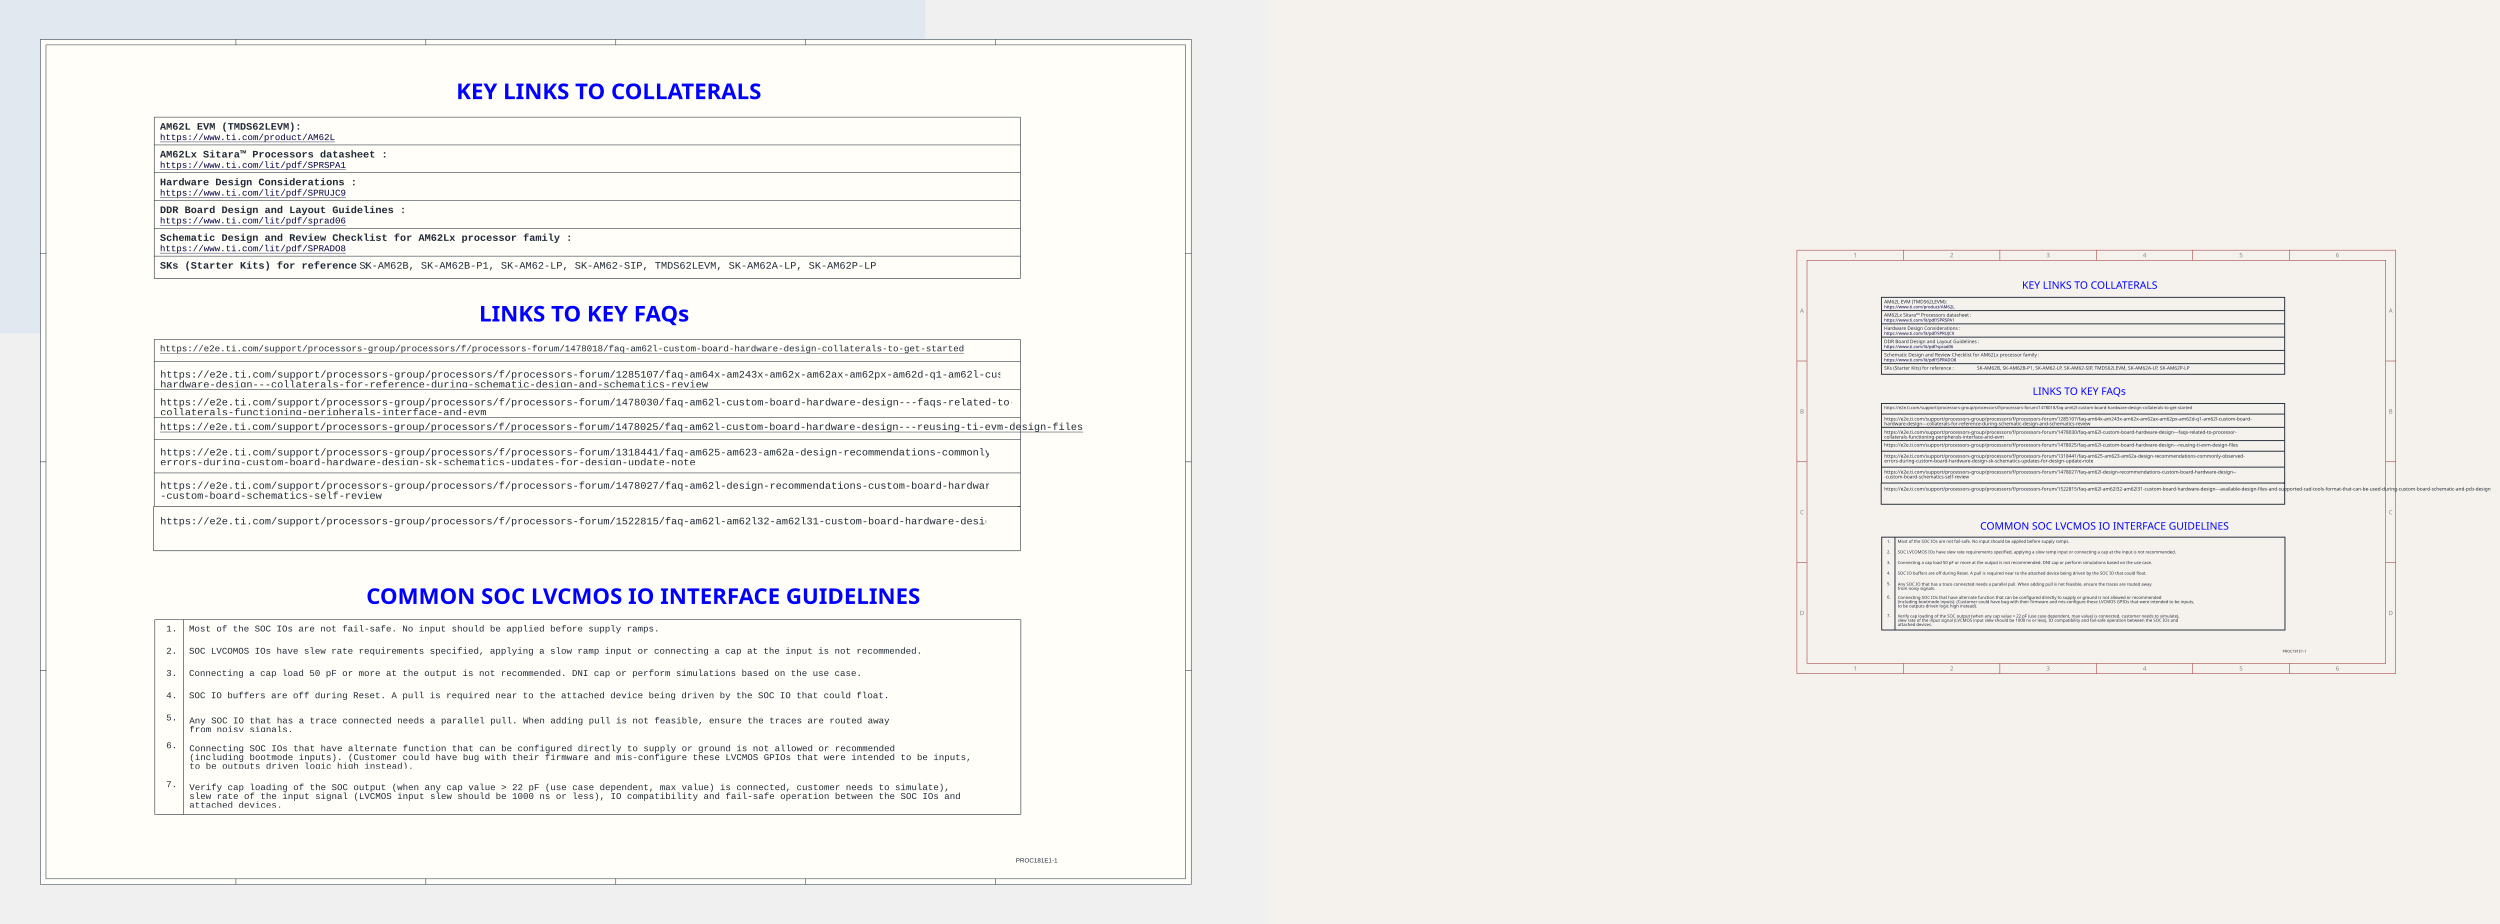
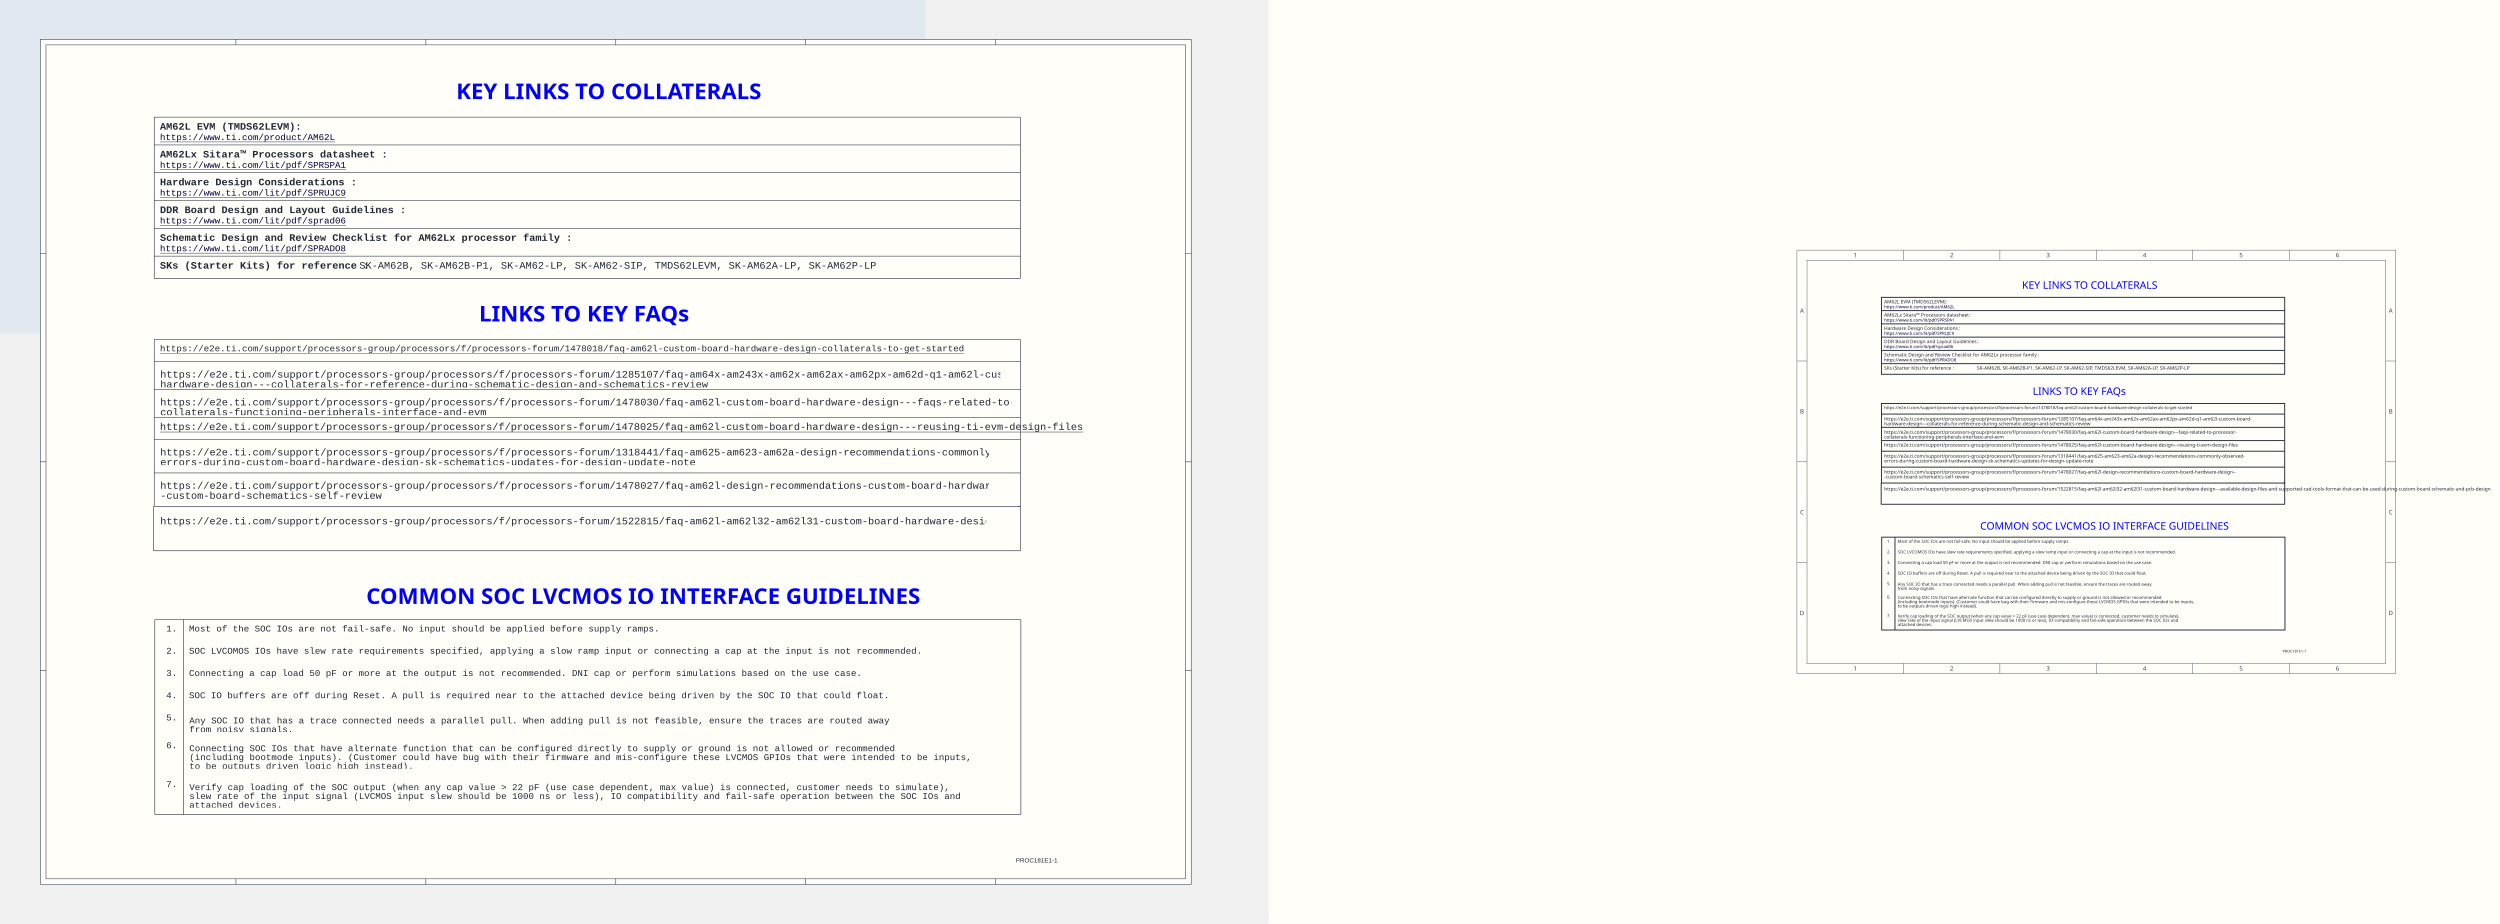
<svg xmlns="http://www.w3.org/2000/svg" width="1624" height="600" viewBox="0 0 1624 600" aria-label="TI TMDS62LEVM Rev. B schematic sheet 04: altiumts source on left, Circuit JSON on right" role="img">
  <g transform="translate(0, 0) scale(0.3701305, 0.3611412) translate(0, 0)">
    <rect width="100%" height="100%" fill="#e2e8f0" />
    <g stroke-linecap="round" stroke-linejoin="round">
      <defs>
        <clipPath id="altium-sheet-paper">
          <rect x="70.7" y="70.7" width="2020" height="1520" />
        </clipPath>
      </defs>
      <g data-record="SheetBorder" fill="#fffef8" stroke="#334155" stroke-width="1">
        <rect x="70.7" y="70.7" width="2020" height="1520" />
        <rect x="80.7" y="80.7" width="2000" height="1500" fill="none" />
        <path d="M 414.033 70.7 V 80.7 M 414.033 1580.7 V 1590.7" />
        <path d="M 747.367 70.7 V 80.7 M 747.367 1580.7 V 1590.7" />
        <path d="M 1080.7 70.7 V 80.7 M 1080.7 1580.7 V 1590.7" />
        <path d="M 1414.033 70.7 V 80.7 M 1414.033 1580.7 V 1590.7" />
        <path d="M 1747.367 70.7 V 80.7 M 1747.367 1580.7 V 1590.7" />
        <path d="M 70.7 455.7 H 80.7 M 2080.7 455.7 H 2090.7" />
        <path d="M 70.7 830.7 H 80.7 M 2080.7 830.7 H 2090.7" />
        <path d="M 70.7 1205.7 H 80.7 M 2080.7 1205.7 H 2090.7" />
      </g>
      <g data-sheet-content="true" clip-path="url(#altium-sheet-paper)">
        <rect data-record="14" x="270.7" y="610.7" width="1520" height="300" rx="0" fill="none" stroke="#1f2937" stroke-width="1" />
        <line data-record="13" x1="270.7" y1="650.7" x2="1790.7" y2="650.7" stroke="#1f2937" stroke-width="1" />
        <line data-record="13" x1="270.7" y1="700.7" x2="1790.7" y2="700.7" stroke="#1f2937" stroke-width="1" />
        <rect data-record="14" x="270.7" y="210.7" width="1520" height="290" rx="0" fill="none" stroke="#1f2937" stroke-width="1" />
        <line data-record="13" x1="270.7" y1="260.7" x2="1790.7" y2="260.7" stroke="#1f2937" stroke-width="1" />
        <line data-record="13" x1="270.7" y1="310.7" x2="1790.7" y2="310.7" stroke="#1f2937" stroke-width="1" />
        <line data-record="13" x1="270.7" y1="360.7" x2="1790.7" y2="360.7" stroke="#1f2937" stroke-width="1" />
        <line data-record="13" x1="270.7" y1="410.7" x2="1790.7" y2="410.7" stroke="#1f2937" stroke-width="1" />
        <line data-record="13" x1="270.7" y1="460.7" x2="1790.7" y2="460.7" stroke="#1f2937" stroke-width="1" />
        <line data-record="13" x1="270.7" y1="750.7" x2="1790.7" y2="750.7" stroke="#1f2937" stroke-width="1" />
        <rect data-record="14" x="271.7" y="1114.7" width="1520" height="350" rx="0" fill="none" stroke="#1f2937" stroke-width="1" />
        <line data-record="13" x1="321.7" y1="1114.7" x2="321.7" y2="1464.7" stroke="#1f2937" stroke-width="1" />
        <line data-record="13" x1="270.7" y1="790.7" x2="1790.7" y2="790.7" stroke="#1f2937" stroke-width="1" />
        <line data-record="13" x1="270.7" y1="850.7" x2="1790.7" y2="850.7" stroke="#1f2937" stroke-width="1" />
        <text data-record="4" x="0" y="0" fill="#1f2937" font-family="Arial" font-size="11" font-style="normal" font-weight="normal" text-decoration="none" text-anchor="start" dominant-baseline="text-after-edge" transform="translate(1782.7 1553.7) rotate(0)">PROC181E1-1</text>
        <text data-record="4" x="0" y="0" fill="#0000ff" font-family="Calibri" font-size="39" font-style="normal" font-weight="bold" text-decoration="none" text-anchor="start" dominant-baseline="text-after-edge" transform="translate(800.7 189.7) rotate(0)">KEY LINKS TO COLLATERALS</text>
        <text data-record="4" x="0" y="0" fill="#0000ff" font-family="Calibri" font-size="39" font-style="normal" font-weight="bold" text-decoration="none" text-anchor="start" dominant-baseline="text-after-edge" transform="translate(840.7 589.7) rotate(0)">LINKS TO KEY FAQs</text>
        <text data-record="4" x="0" y="0" fill="#1f2937" font-family="Courier New" font-size="16" font-style="normal" font-weight="normal" text-decoration="underline" text-anchor="start" dominant-baseline="text-after-edge" transform="translate(280.7 636.7) rotate(0)">https://e2e.ti.com/support/processors-group/processors/f/processors-forum/1478018/faq-am62l-custom-board-hardware-design-collaterals-to-get-started</text>
        <g data-record="28">
          <defs>
            <clipPath id="altium-text-frame-RVBPPGEU">
              <rect x="280.7" y="660.7" width="1475" height="36" />
            </clipPath>
          </defs>
          <text x="281.2" y="679.2" fill="#1f2937" text-anchor="start" font-family="Courier New" font-size="18" font-style="normal" font-weight="normal" text-decoration="none" clip-path="url(#altium-text-frame-RVBPPGEU)">
            <tspan x="281.2" dy="0">https://e2e.ti.com/support/processors-group/processors/f/processors-forum/1285107/faq-am64x-am243x-am62x-am62ax-am62px-am62d-q1-am62l-custom-board-</tspan>
            <tspan x="281.2" dy="18">hardware-design---collaterals-for-reference-during-schematic-design-and-schematics-review</tspan>
          </text>
        </g>
        <g data-record="28">
          <defs>
            <clipPath id="altium-text-frame-XDBCRCNA">
              <rect x="280.7" y="710.7" width="1495" height="36" />
            </clipPath>
          </defs>
          <text x="281.2" y="729.2" fill="#1f2937" text-anchor="start" font-family="Courier New" font-size="18" font-style="normal" font-weight="normal" text-decoration="none" clip-path="url(#altium-text-frame-XDBCRCNA)">
            <tspan x="281.2" dy="0">https://e2e.ti.com/support/processors-group/processors/f/processors-forum/1478030/faq-am62l-custom-board-hardware-design---faqs-related-to-processor-</tspan>
            <tspan x="281.2" dy="18">collaterals-functioning-peripherals-interface-and-evm</tspan>
          </text>
        </g>
        <text data-record="4" x="0" y="0" fill="#1f2937" font-family="Courier New" font-size="18" font-style="normal" font-weight="bold" text-decoration="none" text-anchor="start" dominant-baseline="text-after-edge" transform="translate(280.7 238.7) rotate(0)">AM62L EVM (TMDS62LEVM):</text>
        <text data-record="4" x="0" y="0" fill="#000042" font-family="Courier New" font-size="16" font-style="normal" font-weight="normal" text-decoration="underline" text-anchor="start" dominant-baseline="text-after-edge" transform="translate(280.7 256.7) rotate(0)">https://www.ti.com/product/AM62L</text>
        <text data-record="4" x="0" y="0" fill="#1f2937" font-family="Courier New" font-size="18" font-style="normal" font-weight="bold" text-decoration="none" text-anchor="start" dominant-baseline="text-after-edge" transform="translate(280.7 288.7) rotate(0)">AM62Lx Sitara™ Processors datasheet :</text>
        <text data-record="4" x="0" y="0" fill="#000042" font-family="Courier New" font-size="16" font-style="normal" font-weight="normal" text-decoration="underline" text-anchor="start" dominant-baseline="text-after-edge" transform="translate(280.7 306.7) rotate(0)">https://www.ti.com/lit/pdf/SPRSPA1</text>
        <text data-record="4" x="0" y="0" fill="#1f2937" font-family="Courier New" font-size="18" font-style="normal" font-weight="bold" text-decoration="none" text-anchor="start" dominant-baseline="text-after-edge" transform="translate(280.7 338.7) rotate(0)">Hardware Design Considerations :</text>
        <text data-record="4" x="0" y="0" fill="#000042" font-family="Courier New" font-size="16" font-style="normal" font-weight="normal" text-decoration="underline" text-anchor="start" dominant-baseline="text-after-edge" transform="translate(280.7 356.7) rotate(0)">https://www.ti.com/lit/pdf/SPRUJC9</text>
        <text data-record="4" x="0" y="0" fill="#1f2937" font-family="Courier New" font-size="18" font-style="normal" font-weight="normal" text-decoration="none" text-anchor="start" dominant-baseline="text-after-edge" transform="translate(630.7 488.7) rotate(0)">SK-AM62B, SK-AM62B-P1, SK-AM62-LP, SK-AM62-SIP, TMDS62LEVM, SK-AM62A-LP, SK-AM62P-LP</text>
        <text data-record="4" x="0" y="0" fill="#1f2937" font-family="Courier New" font-size="18" font-style="normal" font-weight="bold" text-decoration="none" text-anchor="start" dominant-baseline="text-after-edge" transform="translate(280.7 488.7) rotate(0)">SKs (Starter Kits) for reference :</text>
        <text data-record="4" x="0" y="0" fill="#1f2937" font-family="Courier New" font-size="18" font-style="normal" font-weight="bold" text-decoration="none" text-anchor="start" dominant-baseline="text-after-edge" transform="translate(280.7 388.7) rotate(0)">DDR Board Design and Layout Guidelines :</text>
        <text data-record="4" x="0" y="0" fill="#000042" font-family="Courier New" font-size="16" font-style="normal" font-weight="normal" text-decoration="underline" text-anchor="start" dominant-baseline="text-after-edge" transform="translate(280.7 406.7) rotate(0)">https://www.ti.com/lit/pdf/sprad06</text>
        <text data-record="4" x="0" y="0" fill="#1f2937" font-family="Courier New" font-size="18" font-style="normal" font-weight="bold" text-decoration="none" text-anchor="start" dominant-baseline="text-after-edge" transform="translate(280.7 438.7) rotate(0)">Schematic Design and Review Checklist for AM62Lx processor family :</text>
        <text data-record="4" x="0" y="0" fill="#000042" font-family="Courier New" font-size="16" font-style="normal" font-weight="normal" text-decoration="underline" text-anchor="start" dominant-baseline="text-after-edge" transform="translate(280.7 456.7) rotate(0)">https://www.ti.com/lit/pdf/SPRADO8</text>
        <text data-record="4" x="0" y="0" fill="#1f2937" font-family="Courier New" font-size="18" font-style="normal" font-weight="normal" text-decoration="underline" text-anchor="start" dominant-baseline="text-after-edge" transform="translate(280.7 778.7) rotate(0)">https://e2e.ti.com/support/processors-group/processors/f/processors-forum/1478025/faq-am62l-custom-board-hardware-design---reusing-ti-evm-design-files</text>
        <text data-record="4" x="0" y="0" fill="#0000ff" font-family="Calibri" font-size="39" font-style="normal" font-weight="bold" text-decoration="none" text-anchor="start" dominant-baseline="text-after-edge" transform="translate(642.7 1097.7) rotate(0)">COMMON SOC LVCMOS IO INTERFACE GUIDELINES</text>
        <g data-record="28">
          <defs>
            <clipPath id="altium-text-frame-PPMUOTRL">
              <rect x="331.7" y="1404.7" width="1425" height="48" />
            </clipPath>
          </defs>
          <text x="332.2" y="1421.2" fill="#1f2937" text-anchor="start" font-family="Courier New" font-size="16" font-style="normal" font-weight="normal" text-decoration="none" clip-path="url(#altium-text-frame-PPMUOTRL)">
            <tspan x="332.2" dy="0">Verify cap loading of the SOC output (when any cap value &gt; 22 pF (use case dependent, max value) is connected, customer needs to simulate), </tspan>
            <tspan x="332.2" dy="16">slew rate of the input signal (LVCMOS input slew should be 1000 ns or less), IO compatibility and fail-safe operation between the SOC IOs and </tspan>
            <tspan x="332.2" dy="16">attached devices.</tspan>
          </text>
        </g>
        <text data-record="4" x="0" y="0" fill="#1f2937" font-family="Courier New" font-size="16" font-style="normal" font-weight="normal" text-decoration="none" text-anchor="start" dominant-baseline="text-after-edge" transform="translate(331.7 1140.7) rotate(0)">Most of the SOC IOs are not fail-safe. No input should be applied before supply ramps.</text>
        <text data-record="4" x="0" y="0" fill="#1f2937" font-family="Courier New" font-size="16" font-style="normal" font-weight="normal" text-decoration="none" text-anchor="start" dominant-baseline="text-after-edge" transform="translate(331.7 1180.7) rotate(0)">SOC LVCOMOS IOs have slew rate requirements specified, applying a slow ramp input or connecting a cap at the input is not recommended.</text>
        <text data-record="4" x="0" y="0" fill="#1f2937" font-family="Courier New" font-size="16" font-style="normal" font-weight="normal" text-decoration="none" text-anchor="start" dominant-baseline="text-after-edge" transform="translate(331.7 1220.7) rotate(0)">Connecting a cap load 50 pF or more at the output is not recommended. DNI cap or perform simulations based on the use case.</text>
        <text data-record="4" x="0" y="0" fill="#1f2937" font-family="Courier New" font-size="16" font-style="normal" font-weight="normal" text-decoration="none" text-anchor="start" dominant-baseline="text-after-edge" transform="translate(331.7 1260.7) rotate(0)">SOC IO buffers are off during Reset. A pull is required near to the attached device being driven by the SOC IO that could float.</text>
        <g data-record="28">
          <defs>
            <clipPath id="altium-text-frame-CWVHLLNC">
              <rect x="331.7" y="1284.7" width="1295" height="32" />
            </clipPath>
          </defs>
          <text x="332.2" y="1301.2" fill="#1f2937" text-anchor="start" font-family="Courier New" font-size="16" font-style="normal" font-weight="normal" text-decoration="none" clip-path="url(#altium-text-frame-CWVHLLNC)">
            <tspan x="332.2" dy="0">Any SOC IO that has a trace connected needs a parallel pull. When adding pull is not feasible, ensure the traces are routed away </tspan>
            <tspan x="332.2" dy="16">from noisy signals.</tspan>
          </text>
        </g>
        <g data-record="28">
          <defs>
            <clipPath id="altium-text-frame-VGNBUSHX">
              <rect x="331.7" y="1334.7" width="1445" height="48" />
            </clipPath>
          </defs>
          <text x="332.2" y="1351.2" fill="#1f2937" text-anchor="start" font-family="Courier New" font-size="16" font-style="normal" font-weight="normal" text-decoration="none" clip-path="url(#altium-text-frame-VGNBUSHX)">
            <tspan x="332.2" dy="0">Connecting SOC IOs that have alternate function that can be configured directly to supply or ground is not allowed or recommended </tspan>
            <tspan x="332.2" dy="16">(including bootmode inputs). (Customer could have bug with their firmware and mis-configure these LVCMOS GPIOs that were intended to be inputs, </tspan>
            <tspan x="332.2" dy="16">to be outputs driven logic high instead).</tspan>
          </text>
        </g>
        <text data-record="4" x="0" y="0" fill="#1f2937" font-family="Courier New" font-size="16" font-style="normal" font-weight="normal" text-decoration="none" text-anchor="start" dominant-baseline="text-after-edge" transform="translate(291.7 1140.7) rotate(0)">1.</text>
        <text data-record="4" x="0" y="0" fill="#1f2937" font-family="Courier New" font-size="16" font-style="normal" font-weight="normal" text-decoration="none" text-anchor="start" dominant-baseline="text-after-edge" transform="translate(291.7 1180.7) rotate(0)">2.</text>
        <text data-record="4" x="0" y="0" fill="#1f2937" font-family="Courier New" font-size="16" font-style="normal" font-weight="normal" text-decoration="none" text-anchor="start" dominant-baseline="text-after-edge" transform="translate(291.7 1220.7) rotate(0)">3.</text>
        <text data-record="4" x="0" y="0" fill="#1f2937" font-family="Courier New" font-size="16" font-style="normal" font-weight="normal" text-decoration="none" text-anchor="start" dominant-baseline="text-after-edge" transform="translate(291.7 1260.7) rotate(0)">4.</text>
        <text data-record="4" x="0" y="0" fill="#1f2937" font-family="Courier New" font-size="16" font-style="normal" font-weight="normal" text-decoration="none" text-anchor="start" dominant-baseline="text-after-edge" transform="translate(291.7 1300.7) rotate(0)">5.</text>
        <text data-record="4" x="0" y="0" fill="#1f2937" font-family="Courier New" font-size="16" font-style="normal" font-weight="normal" text-decoration="none" text-anchor="start" dominant-baseline="text-after-edge" transform="translate(291.7 1350.7) rotate(0)">6.</text>
        <text data-record="4" x="0" y="0" fill="#1f2937" font-family="Courier New" font-size="16" font-style="normal" font-weight="normal" text-decoration="none" text-anchor="start" dominant-baseline="text-after-edge" transform="translate(291.7 1420.7) rotate(0)">7.</text>
        <g data-record="28">
          <defs>
            <clipPath id="altium-text-frame-MFZRLUOQ">
              <rect x="280.7" y="800.7" width="1455" height="36" />
            </clipPath>
          </defs>
          <text x="281.2" y="819.2" fill="#1f2937" text-anchor="start" font-family="Courier New" font-size="18" font-style="normal" font-weight="normal" text-decoration="none" clip-path="url(#altium-text-frame-MFZRLUOQ)">
            <tspan x="281.2" dy="0">https://e2e.ti.com/support/processors-group/processors/f/processors-forum/1318441/faq-am625-am623-am62a-design-recommendations-commonly-observed-</tspan>
            <tspan x="281.2" dy="18">errors-during-custom-board-hardware-design-sk-schematics-updates-for-design-update-note</tspan>
          </text>
        </g>
        <g data-record="28">
          <defs>
            <clipPath id="altium-text-frame-DLCKWBBJ">
              <rect x="280.7" y="860.7" width="1455" height="36" />
            </clipPath>
          </defs>
          <text x="281.2" y="879.2" fill="#1f2937" text-anchor="start" font-family="Courier New" font-size="18" font-style="normal" font-weight="normal" text-decoration="none" clip-path="url(#altium-text-frame-DLCKWBBJ)">
            <tspan x="281.2" dy="0">https://e2e.ti.com/support/processors-group/processors/f/processors-forum/1478027/faq-am62l-design-recommendations-custom-board-hardware-design--</tspan>
            <tspan x="281.2" dy="18">-custom-board-schematics-self-review</tspan>
          </text>
        </g>
        <g data-record="28">
          <defs>
            <clipPath id="altium-text-frame-NQNURBJU">
              <rect x="280.7" y="924.6" width="1450" height="88.1" />
            </clipPath>
          </defs>
          <text x="281.2" y="943.1" fill="#1f2937" text-anchor="start" font-family="Courier New" font-size="18" font-style="normal" font-weight="normal" text-decoration="none" clip-path="url(#altium-text-frame-NQNURBJU)">
            <tspan x="281.2" dy="0">https://e2e.ti.com/support/processors-group/processors/f/processors-forum/1522815/faq-am62l-am62l32-am62l31-custom-board-hardware-design---available-design-files-and-supported-cad-tools-format-that-can-be-used-during-custom-board-schematic-and-pcb-design</tspan>
          </text>
        </g>
        <polyline data-record="6" points="269.7,910.7 269.7,990.7 1790.7,990.7 1790.7,910.7 1787.7,910.7" fill="none" stroke="#1f2937" stroke-width="1" />
      </g>
    </g>
  </g>
  <g transform="translate(824, 0)">
    <style>
-               .boundary { fill: rgb(245, 241, 237); }
+               .boundary { fill: #fffef8; }
              .schematic-boundary { fill: none; stroke: #fff; }
-               .component { fill: none; stroke: rgb(132, 0, 0); }
-               .chip { fill: rgb(255, 255, 194); stroke: rgb(132, 0, 0); }
-               .component-pin { fill: none; stroke: rgb(132, 0, 0); }
-               .text { font-family: sans-serif; fill: rgb(0, 150, 0); }
-               .pin-number { fill: rgb(169, 0, 0); }
-               .port-label { fill: rgb(0, 100, 100); }
-               .component-name { fill: rgb(0, 100, 100); }
+               .component { fill: none; stroke: #1f2937; }
+               .chip { fill: #ffffb0; stroke: #1f2937; }
+               .component-pin { fill: none; stroke: #1f2937; }
+               .text { font-family: sans-serif; fill: #008000; }
+               .pin-number { fill: #1f2937; }
+               .port-label { fill: #000080; }
+               .component-name { fill: #000080; }

            </style>
    <rect class="boundary" x="0" y="0" width="800" height="600" />
    <g class="schematic-sheet" data-circuit-json-type="schematic_sheet" data-schematic-sheet-id="schematic_sheet_altium__stack1">
-       <rect class="sch-rect" x="343.285" y="162.479" width="388.988" height="275.042" fill="none" stroke="rgb(132, 0, 0)" stroke-width="0.262" data-schematic-rect-id="schematic_sheet_altium_outer__stack1" />
-       <rect class="sch-rect" x="349.834" y="169.028" width="375.891" height="261.945" fill="none" stroke="rgb(132, 0, 0)" stroke-width="0.262" data-schematic-rect-id="schematic_sheet_altium_inner__stack1" />
-       <line class="sch-line" x1="412.483" y1="162.479" x2="412.483" y2="169.028" stroke="rgb(132, 0, 0)" stroke-width="0.262" data-schematic-line-id="schematic_sheet_altium_top_column_1__stack1" />
-       <line class="sch-line" x1="412.483" y1="437.521" x2="412.483" y2="430.972" stroke="rgb(132, 0, 0)" stroke-width="0.262" data-schematic-line-id="schematic_sheet_altium_bottom_column_1__stack1" />
-       <line class="sch-line" x1="475.131" y1="162.479" x2="475.131" y2="169.028" stroke="rgb(132, 0, 0)" stroke-width="0.262" data-schematic-line-id="schematic_sheet_altium_top_column_2__stack1" />
-       <line class="sch-line" x1="475.131" y1="437.521" x2="475.131" y2="430.972" stroke="rgb(132, 0, 0)" stroke-width="0.262" data-schematic-line-id="schematic_sheet_altium_bottom_column_2__stack1" />
-       <line class="sch-line" x1="537.78" y1="162.479" x2="537.78" y2="169.028" stroke="rgb(132, 0, 0)" stroke-width="0.262" data-schematic-line-id="schematic_sheet_altium_top_column_3__stack1" />
-       <line class="sch-line" x1="537.78" y1="437.521" x2="537.78" y2="430.972" stroke="rgb(132, 0, 0)" stroke-width="0.262" data-schematic-line-id="schematic_sheet_altium_bottom_column_3__stack1" />
-       <line class="sch-line" x1="600.428" y1="162.479" x2="600.428" y2="169.028" stroke="rgb(132, 0, 0)" stroke-width="0.262" data-schematic-line-id="schematic_sheet_altium_top_column_4__stack1" />
-       <line class="sch-line" x1="600.428" y1="437.521" x2="600.428" y2="430.972" stroke="rgb(132, 0, 0)" stroke-width="0.262" data-schematic-line-id="schematic_sheet_altium_bottom_column_4__stack1" />
-       <line class="sch-line" x1="663.077" y1="162.479" x2="663.077" y2="169.028" stroke="rgb(132, 0, 0)" stroke-width="0.262" data-schematic-line-id="schematic_sheet_altium_top_column_5__stack1" />
-       <line class="sch-line" x1="663.077" y1="437.521" x2="663.077" y2="430.972" stroke="rgb(132, 0, 0)" stroke-width="0.262" data-schematic-line-id="schematic_sheet_altium_bottom_column_5__stack1" />
-       <line class="sch-line" x1="343.285" y1="365.486" x2="349.834" y2="365.486" stroke="rgb(132, 0, 0)" stroke-width="0.262" data-schematic-line-id="schematic_sheet_altium_left_row_1__stack1" />
-       <line class="sch-line" x1="732.274" y1="365.486" x2="725.725" y2="365.486" stroke="rgb(132, 0, 0)" stroke-width="0.262" data-schematic-line-id="schematic_sheet_altium_right_row_1__stack1" />
-       <line class="sch-line" x1="343.285" y1="300" x2="349.834" y2="300" stroke="rgb(132, 0, 0)" stroke-width="0.262" data-schematic-line-id="schematic_sheet_altium_left_row_2__stack1" />
-       <line class="sch-line" x1="732.274" y1="300" x2="725.725" y2="300" stroke="rgb(132, 0, 0)" stroke-width="0.262" data-schematic-line-id="schematic_sheet_altium_right_row_2__stack1" />
-       <line class="sch-line" x1="343.285" y1="234.514" x2="349.834" y2="234.514" stroke="rgb(132, 0, 0)" stroke-width="0.262" data-schematic-line-id="schematic_sheet_altium_left_row_3__stack1" />
-       <line class="sch-line" x1="732.274" y1="234.514" x2="725.725" y2="234.514" stroke="rgb(132, 0, 0)" stroke-width="0.262" data-schematic-line-id="schematic_sheet_altium_right_row_3__stack1" />
-       <text class="sch-text" x="381.158" y="165.753" fill="rgb(132, 132, 132)" text-anchor="middle" dominant-baseline="middle" font-family="sans-serif" font-size="3.929px" transform="rotate(0, 381.1583, 165.7532)">1</text>
-       <text class="sch-text" x="381.158" y="434.247" fill="rgb(132, 132, 132)" text-anchor="middle" dominant-baseline="middle" font-family="sans-serif" font-size="3.929px" transform="rotate(0, 381.1583, 434.2468)">1</text>
-       <text class="sch-text" x="443.807" y="165.753" fill="rgb(132, 132, 132)" text-anchor="middle" dominant-baseline="middle" font-family="sans-serif" font-size="3.929px" transform="rotate(0, 443.8069, 165.7532)">2</text>
-       <text class="sch-text" x="443.807" y="434.247" fill="rgb(132, 132, 132)" text-anchor="middle" dominant-baseline="middle" font-family="sans-serif" font-size="3.929px" transform="rotate(0, 443.8069, 434.2468)">2</text>
-       <text class="sch-text" x="506.455" y="165.753" fill="rgb(132, 132, 132)" text-anchor="middle" dominant-baseline="middle" font-family="sans-serif" font-size="3.929px" transform="rotate(0, 506.4554, 165.7532)">3</text>
-       <text class="sch-text" x="506.455" y="434.247" fill="rgb(132, 132, 132)" text-anchor="middle" dominant-baseline="middle" font-family="sans-serif" font-size="3.929px" transform="rotate(0, 506.4554, 434.2468)">3</text>
-       <text class="sch-text" x="569.104" y="165.753" fill="rgb(132, 132, 132)" text-anchor="middle" dominant-baseline="middle" font-family="sans-serif" font-size="3.929px" transform="rotate(0, 569.1039, 165.7532)">4</text>
-       <text class="sch-text" x="569.104" y="434.247" fill="rgb(132, 132, 132)" text-anchor="middle" dominant-baseline="middle" font-family="sans-serif" font-size="3.929px" transform="rotate(0, 569.1039, 434.2468)">4</text>
-       <text class="sch-text" x="631.752" y="165.753" fill="rgb(132, 132, 132)" text-anchor="middle" dominant-baseline="middle" font-family="sans-serif" font-size="3.929px" transform="rotate(0, 631.7524, 165.7532)">5</text>
-       <text class="sch-text" x="631.752" y="434.247" fill="rgb(132, 132, 132)" text-anchor="middle" dominant-baseline="middle" font-family="sans-serif" font-size="3.929px" transform="rotate(0, 631.7524, 434.2468)">5</text>
-       <text class="sch-text" x="694.401" y="165.753" fill="rgb(132, 132, 132)" text-anchor="middle" dominant-baseline="middle" font-family="sans-serif" font-size="3.929px" transform="rotate(0, 694.4009, 165.7532)">6</text>
-       <text class="sch-text" x="694.401" y="434.247" fill="rgb(132, 132, 132)" text-anchor="middle" dominant-baseline="middle" font-family="sans-serif" font-size="3.929px" transform="rotate(0, 694.4009, 434.2468)">6</text>
-       <text class="sch-text" x="346.56" y="201.771" fill="rgb(132, 132, 132)" text-anchor="middle" dominant-baseline="middle" font-family="sans-serif" font-size="3.929px" transform="rotate(0, 346.5598, 201.7706)">A</text>
-       <text class="sch-text" x="728.999" y="201.771" fill="rgb(132, 132, 132)" text-anchor="middle" dominant-baseline="middle" font-family="sans-serif" font-size="3.929px" transform="rotate(0, 728.9994, 201.7706)">A</text>
-       <text class="sch-text" x="346.56" y="267.257" fill="rgb(132, 132, 132)" text-anchor="middle" dominant-baseline="middle" font-family="sans-serif" font-size="3.929px" transform="rotate(0, 346.5598, 267.2569)">B</text>
-       <text class="sch-text" x="728.999" y="267.257" fill="rgb(132, 132, 132)" text-anchor="middle" dominant-baseline="middle" font-family="sans-serif" font-size="3.929px" transform="rotate(0, 728.9994, 267.2569)">B</text>
-       <text class="sch-text" x="346.56" y="332.743" fill="rgb(132, 132, 132)" text-anchor="middle" dominant-baseline="middle" font-family="sans-serif" font-size="3.929px" transform="rotate(0, 346.5598, 332.7431)">C</text>
-       <text class="sch-text" x="728.999" y="332.743" fill="rgb(132, 132, 132)" text-anchor="middle" dominant-baseline="middle" font-family="sans-serif" font-size="3.929px" transform="rotate(0, 728.9994, 332.7431)">C</text>
-       <text class="sch-text" x="346.56" y="398.229" fill="rgb(132, 132, 132)" text-anchor="middle" dominant-baseline="middle" font-family="sans-serif" font-size="3.929px" transform="rotate(0, 346.5598, 398.2294)">D</text>
-       <text class="sch-text" x="728.999" y="398.229" fill="rgb(132, 132, 132)" text-anchor="middle" dominant-baseline="middle" font-family="sans-serif" font-size="3.929px" transform="rotate(0, 728.9994, 398.2294)">D</text>
+       <rect class="sch-rect" x="343.285" y="162.479" width="388.988" height="275.042" fill="none" stroke="#334155" stroke-width="0.262" data-schematic-rect-id="schematic_sheet_altium_outer__stack1" />
+       <rect class="sch-rect" x="349.834" y="169.028" width="375.891" height="261.945" fill="none" stroke="#334155" stroke-width="0.262" data-schematic-rect-id="schematic_sheet_altium_inner__stack1" />
+       <line class="sch-line" x1="412.483" y1="162.479" x2="412.483" y2="169.028" stroke="#334155" stroke-width="0.262" data-schematic-line-id="schematic_sheet_altium_top_column_1__stack1" />
+       <line class="sch-line" x1="412.483" y1="437.521" x2="412.483" y2="430.972" stroke="#334155" stroke-width="0.262" data-schematic-line-id="schematic_sheet_altium_bottom_column_1__stack1" />
+       <line class="sch-line" x1="475.131" y1="162.479" x2="475.131" y2="169.028" stroke="#334155" stroke-width="0.262" data-schematic-line-id="schematic_sheet_altium_top_column_2__stack1" />
+       <line class="sch-line" x1="475.131" y1="437.521" x2="475.131" y2="430.972" stroke="#334155" stroke-width="0.262" data-schematic-line-id="schematic_sheet_altium_bottom_column_2__stack1" />
+       <line class="sch-line" x1="537.78" y1="162.479" x2="537.78" y2="169.028" stroke="#334155" stroke-width="0.262" data-schematic-line-id="schematic_sheet_altium_top_column_3__stack1" />
+       <line class="sch-line" x1="537.78" y1="437.521" x2="537.78" y2="430.972" stroke="#334155" stroke-width="0.262" data-schematic-line-id="schematic_sheet_altium_bottom_column_3__stack1" />
+       <line class="sch-line" x1="600.428" y1="162.479" x2="600.428" y2="169.028" stroke="#334155" stroke-width="0.262" data-schematic-line-id="schematic_sheet_altium_top_column_4__stack1" />
+       <line class="sch-line" x1="600.428" y1="437.521" x2="600.428" y2="430.972" stroke="#334155" stroke-width="0.262" data-schematic-line-id="schematic_sheet_altium_bottom_column_4__stack1" />
+       <line class="sch-line" x1="663.077" y1="162.479" x2="663.077" y2="169.028" stroke="#334155" stroke-width="0.262" data-schematic-line-id="schematic_sheet_altium_top_column_5__stack1" />
+       <line class="sch-line" x1="663.077" y1="437.521" x2="663.077" y2="430.972" stroke="#334155" stroke-width="0.262" data-schematic-line-id="schematic_sheet_altium_bottom_column_5__stack1" />
+       <line class="sch-line" x1="343.285" y1="365.486" x2="349.834" y2="365.486" stroke="#334155" stroke-width="0.262" data-schematic-line-id="schematic_sheet_altium_left_row_1__stack1" />
+       <line class="sch-line" x1="732.274" y1="365.486" x2="725.725" y2="365.486" stroke="#334155" stroke-width="0.262" data-schematic-line-id="schematic_sheet_altium_right_row_1__stack1" />
+       <line class="sch-line" x1="343.285" y1="300" x2="349.834" y2="300" stroke="#334155" stroke-width="0.262" data-schematic-line-id="schematic_sheet_altium_left_row_2__stack1" />
+       <line class="sch-line" x1="732.274" y1="300" x2="725.725" y2="300" stroke="#334155" stroke-width="0.262" data-schematic-line-id="schematic_sheet_altium_right_row_2__stack1" />
+       <line class="sch-line" x1="343.285" y1="234.514" x2="349.834" y2="234.514" stroke="#334155" stroke-width="0.262" data-schematic-line-id="schematic_sheet_altium_left_row_3__stack1" />
+       <line class="sch-line" x1="732.274" y1="234.514" x2="725.725" y2="234.514" stroke="#334155" stroke-width="0.262" data-schematic-line-id="schematic_sheet_altium_right_row_3__stack1" />
+       <text class="sch-text" x="381.158" y="165.753" fill="#334155" text-anchor="middle" dominant-baseline="middle" font-family="sans-serif" font-size="3.929px" transform="rotate(0, 381.1583, 165.7532)">1</text>
+       <text class="sch-text" x="381.158" y="434.247" fill="#334155" text-anchor="middle" dominant-baseline="middle" font-family="sans-serif" font-size="3.929px" transform="rotate(0, 381.1583, 434.2468)">1</text>
+       <text class="sch-text" x="443.807" y="165.753" fill="#334155" text-anchor="middle" dominant-baseline="middle" font-family="sans-serif" font-size="3.929px" transform="rotate(0, 443.8069, 165.7532)">2</text>
+       <text class="sch-text" x="443.807" y="434.247" fill="#334155" text-anchor="middle" dominant-baseline="middle" font-family="sans-serif" font-size="3.929px" transform="rotate(0, 443.8069, 434.2468)">2</text>
+       <text class="sch-text" x="506.455" y="165.753" fill="#334155" text-anchor="middle" dominant-baseline="middle" font-family="sans-serif" font-size="3.929px" transform="rotate(0, 506.4554, 165.7532)">3</text>
+       <text class="sch-text" x="506.455" y="434.247" fill="#334155" text-anchor="middle" dominant-baseline="middle" font-family="sans-serif" font-size="3.929px" transform="rotate(0, 506.4554, 434.2468)">3</text>
+       <text class="sch-text" x="569.104" y="165.753" fill="#334155" text-anchor="middle" dominant-baseline="middle" font-family="sans-serif" font-size="3.929px" transform="rotate(0, 569.1039, 165.7532)">4</text>
+       <text class="sch-text" x="569.104" y="434.247" fill="#334155" text-anchor="middle" dominant-baseline="middle" font-family="sans-serif" font-size="3.929px" transform="rotate(0, 569.1039, 434.2468)">4</text>
+       <text class="sch-text" x="631.752" y="165.753" fill="#334155" text-anchor="middle" dominant-baseline="middle" font-family="sans-serif" font-size="3.929px" transform="rotate(0, 631.7524, 165.7532)">5</text>
+       <text class="sch-text" x="631.752" y="434.247" fill="#334155" text-anchor="middle" dominant-baseline="middle" font-family="sans-serif" font-size="3.929px" transform="rotate(0, 631.7524, 434.2468)">5</text>
+       <text class="sch-text" x="694.401" y="165.753" fill="#334155" text-anchor="middle" dominant-baseline="middle" font-family="sans-serif" font-size="3.929px" transform="rotate(0, 694.4009, 165.7532)">6</text>
+       <text class="sch-text" x="694.401" y="434.247" fill="#334155" text-anchor="middle" dominant-baseline="middle" font-family="sans-serif" font-size="3.929px" transform="rotate(0, 694.4009, 434.2468)">6</text>
+       <text class="sch-text" x="346.56" y="201.771" fill="#334155" text-anchor="middle" dominant-baseline="middle" font-family="sans-serif" font-size="3.929px" transform="rotate(0, 346.5598, 201.7706)">A</text>
+       <text class="sch-text" x="728.999" y="201.771" fill="#334155" text-anchor="middle" dominant-baseline="middle" font-family="sans-serif" font-size="3.929px" transform="rotate(0, 728.9994, 201.7706)">A</text>
+       <text class="sch-text" x="346.56" y="267.257" fill="#334155" text-anchor="middle" dominant-baseline="middle" font-family="sans-serif" font-size="3.929px" transform="rotate(0, 346.5598, 267.2569)">B</text>
+       <text class="sch-text" x="728.999" y="267.257" fill="#334155" text-anchor="middle" dominant-baseline="middle" font-family="sans-serif" font-size="3.929px" transform="rotate(0, 728.9994, 267.2569)">B</text>
+       <text class="sch-text" x="346.56" y="332.743" fill="#334155" text-anchor="middle" dominant-baseline="middle" font-family="sans-serif" font-size="3.929px" transform="rotate(0, 346.5598, 332.7431)">C</text>
+       <text class="sch-text" x="728.999" y="332.743" fill="#334155" text-anchor="middle" dominant-baseline="middle" font-family="sans-serif" font-size="3.929px" transform="rotate(0, 728.9994, 332.7431)">C</text>
+       <text class="sch-text" x="346.56" y="398.229" fill="#334155" text-anchor="middle" dominant-baseline="middle" font-family="sans-serif" font-size="3.929px" transform="rotate(0, 346.5598, 398.2294)">D</text>
+       <text class="sch-text" x="728.999" y="398.229" fill="#334155" text-anchor="middle" dominant-baseline="middle" font-family="sans-serif" font-size="3.929px" transform="rotate(0, 728.9994, 398.2294)">D</text>
    </g>
    <line class="sch-line" x1="398.191" y1="268.98" x2="660.135" y2="268.98" stroke="#1f2937" stroke-width="0.605" data-schematic-line-id="schematic_line_altium_29_line__stack1" />
    <line class="sch-line" x1="398.191" y1="277.597" x2="660.135" y2="277.597" stroke="#1f2937" stroke-width="0.605" data-schematic-line-id="schematic_line_altium_30_line__stack1" />
    <line class="sch-line" x1="398.191" y1="201.771" x2="660.135" y2="201.771" stroke="#1f2937" stroke-width="0.605" data-schematic-line-id="schematic_line_altium_32_line__stack1" />
    <line class="sch-line" x1="398.191" y1="210.387" x2="660.135" y2="210.387" stroke="#1f2937" stroke-width="0.605" data-schematic-line-id="schematic_line_altium_33_line__stack1" />
    <line class="sch-line" x1="398.191" y1="219.004" x2="660.135" y2="219.004" stroke="#1f2937" stroke-width="0.605" data-schematic-line-id="schematic_line_altium_34_line__stack1" />
    <line class="sch-line" x1="398.191" y1="227.62" x2="660.135" y2="227.62" stroke="#1f2937" stroke-width="0.605" data-schematic-line-id="schematic_line_altium_35_line__stack1" />
    <line class="sch-line" x1="398.191" y1="236.237" x2="660.135" y2="236.237" stroke="#1f2937" stroke-width="0.605" data-schematic-line-id="schematic_line_altium_36_line__stack1" />
    <line class="sch-line" x1="398.191" y1="286.213" x2="660.135" y2="286.213" stroke="#1f2937" stroke-width="0.605" data-schematic-line-id="schematic_line_altium_37_line__stack1" />
    <line class="sch-line" x1="406.979" y1="348.942" x2="406.979" y2="409.259" stroke="#1f2937" stroke-width="0.605" data-schematic-line-id="schematic_line_altium_39_line__stack1" />
    <line class="sch-line" x1="398.191" y1="293.107" x2="660.135" y2="293.107" stroke="#1f2937" stroke-width="0.605" data-schematic-line-id="schematic_line_altium_40_line__stack1" />
    <line class="sch-line" x1="398.191" y1="303.447" x2="660.135" y2="303.447" stroke="#1f2937" stroke-width="0.605" data-schematic-line-id="schematic_line_altium_41_line__stack1" />
    <rect class="sch-rect" x="398.191" y="262.087" width="261.945" height="51.7" fill="none" stroke="#1f2937" stroke-width="0.605" data-schematic-rect-id="schematic_rect_altium_28__stack1" />
    <rect class="sch-rect" x="398.191" y="193.154" width="261.945" height="49.976" fill="none" stroke="#1f2937" stroke-width="0.605" data-schematic-rect-id="schematic_rect_altium_31__stack1" />
    <rect class="sch-rect" x="398.363" y="348.942" width="261.945" height="60.316" fill="none" stroke="#1f2937" stroke-width="0.605" data-schematic-rect-id="schematic_rect_altium_38__stack1" />
    <path class="sch-path" d="M 398.018 313.787 L 398.018 327.573 L 660.135 327.573 L 660.135 313.787 L 659.618 313.787" stroke="#1f2937" stroke-width="0.605" fill="none" stroke-linecap="round" stroke-linejoin="round" />
    <text class="sch-text" x="658.757" y="424.596" fill="#1f2937" text-anchor="start" dominant-baseline="ideographic" font-family="sans-serif" font-size="2.419px" transform="rotate(0, 658.7568, 424.5962)">PROC181E1-1</text>
    <text class="sch-text" x="489.527" y="189.535" fill="#0000ff" text-anchor="start" dominant-baseline="ideographic" font-family="sans-serif" font-size="6.721px" transform="rotate(0, 489.5266, 189.535)">KEY LINKS TO COLLATERALS</text>
    <text class="sch-text" x="496.42" y="258.468" fill="#0000ff" text-anchor="start" dominant-baseline="ideographic" font-family="sans-serif" font-size="6.721px" transform="rotate(0, 496.4199, 258.4679)">LINKS TO KEY FAQs</text>
    <text class="sch-text" x="399.914" y="266.568" fill="#1f2937" text-anchor="start" dominant-baseline="ideographic" font-family="sans-serif" font-size="2.757px" transform="rotate(0, 399.9138, 266.5675)">https://e2e.ti.com/support/processors-group/processors/f/processors-forum/1478018/faq-am62l-custom-board-hardware-design-collaterals-to-get-started</text>
    <text class="sch-text" x="400" y="270.79" fill="#1f2937" text-anchor="start" dominant-baseline="hanging" font-family="sans-serif" font-size="3.102px" transform="rotate(0, 400, 270.7897)">https://e2e.ti.com/support/processors-group/processors/f/processors-forum/1285107/faq-am64x-am243x-am62x-am62ax-am62px-am62d-q1-am62l-custom-board-</text>
    <text class="sch-text" x="400" y="273.892" fill="#1f2937" text-anchor="start" dominant-baseline="hanging" font-family="sans-serif" font-size="3.102px" transform="rotate(0, 400, 273.8917)">hardware-design---collaterals-for-reference-during-schematic-design-and-schematics-review</text>
    <text class="sch-text" x="400" y="279.406" fill="#1f2937" text-anchor="start" dominant-baseline="hanging" font-family="sans-serif" font-size="3.102px" transform="rotate(0, 400, 279.4063)">https://e2e.ti.com/support/processors-group/processors/f/processors-forum/1478030/faq-am62l-custom-board-hardware-design---faqs-related-to-processor-</text>
    <text class="sch-text" x="400" y="282.508" fill="#1f2937" text-anchor="start" dominant-baseline="hanging" font-family="sans-serif" font-size="3.102px" transform="rotate(0, 400, 282.5083)">collaterals-functioning-peripherals-interface-and-evm</text>
    <text class="sch-text" x="399.914" y="197.979" fill="#1f2937" text-anchor="start" dominant-baseline="ideographic" font-family="sans-serif" font-size="3.102px" transform="rotate(0, 399.9138, 197.9793)">AM62L EVM (TMDS62LEVM):</text>
    <text class="sch-text" x="399.914" y="201.081" fill="#000042" text-anchor="start" dominant-baseline="ideographic" font-family="sans-serif" font-size="2.757px" transform="rotate(0, 399.9138, 201.0813)">https://www.ti.com/product/AM62L</text>
    <text class="sch-text" x="399.914" y="206.596" fill="#1f2937" text-anchor="start" dominant-baseline="ideographic" font-family="sans-serif" font-size="3.102px" transform="rotate(0, 399.9138, 206.5959)">AM62Lx Sitara™ Processors datasheet :</text>
    <text class="sch-text" x="399.914" y="209.698" fill="#000042" text-anchor="start" dominant-baseline="ideographic" font-family="sans-serif" font-size="2.757px" transform="rotate(0, 399.9138, 209.6979)">https://www.ti.com/lit/pdf/SPRSPA1</text>
    <text class="sch-text" x="399.914" y="215.213" fill="#1f2937" text-anchor="start" dominant-baseline="ideographic" font-family="sans-serif" font-size="3.102px" transform="rotate(0, 399.9138, 215.2125)">Hardware Design Considerations :</text>
    <text class="sch-text" x="399.914" y="218.315" fill="#000042" text-anchor="start" dominant-baseline="ideographic" font-family="sans-serif" font-size="2.757px" transform="rotate(0, 399.9138, 218.3145)">https://www.ti.com/lit/pdf/SPRUJC9</text>
    <text class="sch-text" x="460.23" y="241.062" fill="#1f2937" text-anchor="start" dominant-baseline="ideographic" font-family="sans-serif" font-size="3.102px" transform="rotate(0, 460.2301, 241.0624)">SK-AM62B, SK-AM62B-P1, SK-AM62-LP, SK-AM62-SIP, TMDS62LEVM, SK-AM62A-LP, SK-AM62P-LP</text>
    <text class="sch-text" x="399.914" y="241.062" fill="#1f2937" text-anchor="start" dominant-baseline="ideographic" font-family="sans-serif" font-size="3.102px" transform="rotate(0, 399.9138, 241.0624)">SKs (Starter Kits) for reference :</text>
    <text class="sch-text" x="399.914" y="223.829" fill="#1f2937" text-anchor="start" dominant-baseline="ideographic" font-family="sans-serif" font-size="3.102px" transform="rotate(0, 399.9138, 223.8292)">DDR Board Design and Layout Guidelines :</text>
    <text class="sch-text" x="399.914" y="226.931" fill="#000042" text-anchor="start" dominant-baseline="ideographic" font-family="sans-serif" font-size="2.757px" transform="rotate(0, 399.9138, 226.9311)">https://www.ti.com/lit/pdf/sprad06</text>
    <text class="sch-text" x="399.914" y="232.446" fill="#1f2937" text-anchor="start" dominant-baseline="ideographic" font-family="sans-serif" font-size="3.102px" transform="rotate(0, 399.9138, 232.4458)">Schematic Design and Review Checklist for AM62Lx processor family :</text>
    <text class="sch-text" x="399.914" y="235.548" fill="#000042" text-anchor="start" dominant-baseline="ideographic" font-family="sans-serif" font-size="2.757px" transform="rotate(0, 399.9138, 235.5478)">https://www.ti.com/lit/pdf/SPRADO8</text>
    <text class="sch-text" x="399.914" y="291.039" fill="#1f2937" text-anchor="start" dominant-baseline="ideographic" font-family="sans-serif" font-size="3.102px" transform="rotate(0, 399.9138, 291.0387)">https://e2e.ti.com/support/processors-group/processors/f/processors-forum/1478025/faq-am62l-custom-board-hardware-design---reusing-ti-evm-design-files</text>
    <text class="sch-text" x="462.298" y="346.013" fill="#0000ff" text-anchor="start" dominant-baseline="ideographic" font-family="sans-serif" font-size="6.721px" transform="rotate(0, 462.2981, 346.0127)">COMMON SOC LVCMOS IO INTERFACE GUIDELINES</text>
    <text class="sch-text" x="408.789" y="399.005" fill="#1f2937" text-anchor="start" dominant-baseline="hanging" font-family="sans-serif" font-size="2.757px" transform="rotate(0, 408.7889, 399.0049)">Verify cap loading of the SOC output (when any cap value &gt; 22 pF (use case dependent, max value) is connected, customer needs to simulate), </text>
    <text class="sch-text" x="408.789" y="401.762" fill="#1f2937" text-anchor="start" dominant-baseline="hanging" font-family="sans-serif" font-size="2.757px" transform="rotate(0, 408.7889, 401.7622)">slew rate of the input signal (LVCMOS input slew should be 1000 ns or less), IO compatibility and fail-safe operation between the SOC IOs and </text>
    <text class="sch-text" x="408.789" y="404.519" fill="#1f2937" text-anchor="start" dominant-baseline="hanging" font-family="sans-serif" font-size="2.757px" transform="rotate(0, 408.7889, 404.5195)">attached devices.</text>
    <text class="sch-text" x="408.703" y="353.423" fill="#1f2937" text-anchor="start" dominant-baseline="ideographic" font-family="sans-serif" font-size="2.757px" transform="rotate(0, 408.7028, 353.423)">Most of the SOC IOs are not fail-safe. No input should be applied before supply ramps.</text>
    <text class="sch-text" x="408.703" y="360.316" fill="#1f2937" text-anchor="start" dominant-baseline="ideographic" font-family="sans-serif" font-size="2.757px" transform="rotate(0, 408.7028, 360.3163)">SOC LVCOMOS IOs have slew rate requirements specified, applying a slow ramp input or connecting a cap at the input is not recommended.</text>
    <text class="sch-text" x="408.703" y="367.21" fill="#1f2937" text-anchor="start" dominant-baseline="ideographic" font-family="sans-serif" font-size="2.757px" transform="rotate(0, 408.7028, 367.2096)">Connecting a cap load 50 pF or more at the output is not recommended. DNI cap or perform simulations based on the use case.</text>
    <text class="sch-text" x="408.703" y="374.103" fill="#1f2937" text-anchor="start" dominant-baseline="ideographic" font-family="sans-serif" font-size="2.757px" transform="rotate(0, 408.7028, 374.1029)">SOC IO buffers are off during Reset. A pull is required near to the attached device being driven by the SOC IO that could float.</text>
    <text class="sch-text" x="408.789" y="378.325" fill="#1f2937" text-anchor="start" dominant-baseline="hanging" font-family="sans-serif" font-size="2.757px" transform="rotate(0, 408.7889, 378.325)">Any SOC IO that has a trace connected needs a parallel pull. When adding pull is not feasible, ensure the traces are routed away </text>
    <text class="sch-text" x="408.789" y="381.082" fill="#1f2937" text-anchor="start" dominant-baseline="hanging" font-family="sans-serif" font-size="2.757px" transform="rotate(0, 408.7889, 381.0823)">from noisy signals.</text>
    <text class="sch-text" x="408.789" y="386.942" fill="#1f2937" text-anchor="start" dominant-baseline="hanging" font-family="sans-serif" font-size="2.757px" transform="rotate(0, 408.7889, 386.9416)">Connecting SOC IOs that have alternate function that can be configured directly to supply or ground is not allowed or recommended </text>
    <text class="sch-text" x="408.789" y="389.699" fill="#1f2937" text-anchor="start" dominant-baseline="hanging" font-family="sans-serif" font-size="2.757px" transform="rotate(0, 408.7889, 389.6989)">(including bootmode inputs). (Customer could have bug with their firmware and mis-configure these LVCMOS GPIOs that were intended to be inputs, </text>
    <text class="sch-text" x="408.789" y="392.456" fill="#1f2937" text-anchor="start" dominant-baseline="hanging" font-family="sans-serif" font-size="2.757px" transform="rotate(0, 408.7889, 392.4562)">to be outputs driven logic high instead).</text>
    <text class="sch-text" x="401.809" y="353.423" fill="#1f2937" text-anchor="start" dominant-baseline="ideographic" font-family="sans-serif" font-size="2.757px" transform="rotate(0, 401.8095, 353.423)">1.</text>
    <text class="sch-text" x="401.809" y="360.316" fill="#1f2937" text-anchor="start" dominant-baseline="ideographic" font-family="sans-serif" font-size="2.757px" transform="rotate(0, 401.8095, 360.3163)">2.</text>
    <text class="sch-text" x="401.809" y="367.21" fill="#1f2937" text-anchor="start" dominant-baseline="ideographic" font-family="sans-serif" font-size="2.757px" transform="rotate(0, 401.8095, 367.2096)">3.</text>
    <text class="sch-text" x="401.809" y="374.103" fill="#1f2937" text-anchor="start" dominant-baseline="ideographic" font-family="sans-serif" font-size="2.757px" transform="rotate(0, 401.8095, 374.1029)">4.</text>
    <text class="sch-text" x="401.809" y="380.996" fill="#1f2937" text-anchor="start" dominant-baseline="ideographic" font-family="sans-serif" font-size="2.757px" transform="rotate(0, 401.8095, 380.9961)">5.</text>
    <text class="sch-text" x="401.809" y="389.613" fill="#1f2937" text-anchor="start" dominant-baseline="ideographic" font-family="sans-serif" font-size="2.757px" transform="rotate(0, 401.8095, 389.6128)">6.</text>
    <text class="sch-text" x="401.809" y="401.676" fill="#1f2937" text-anchor="start" dominant-baseline="ideographic" font-family="sans-serif" font-size="2.757px" transform="rotate(0, 401.8095, 401.676)">7.</text>
    <text class="sch-text" x="400" y="294.916" fill="#1f2937" text-anchor="start" dominant-baseline="hanging" font-family="sans-serif" font-size="3.102px" transform="rotate(0, 400, 294.9162)">https://e2e.ti.com/support/processors-group/processors/f/processors-forum/1318441/faq-am625-am623-am62a-design-recommendations-commonly-observed-</text>
    <text class="sch-text" x="400" y="298.018" fill="#1f2937" text-anchor="start" dominant-baseline="hanging" font-family="sans-serif" font-size="3.102px" transform="rotate(0, 400, 298.0182)">errors-during-custom-board-hardware-design-sk-schematics-updates-for-design-update-note</text>
    <text class="sch-text" x="400" y="305.256" fill="#1f2937" text-anchor="start" dominant-baseline="hanging" font-family="sans-serif" font-size="3.102px" transform="rotate(0, 400, 305.2561)">https://e2e.ti.com/support/processors-group/processors/f/processors-forum/1478027/faq-am62l-design-recommendations-custom-board-hardware-design--</text>
    <text class="sch-text" x="400" y="308.358" fill="#1f2937" text-anchor="start" dominant-baseline="hanging" font-family="sans-serif" font-size="3.102px" transform="rotate(0, 400, 308.3581)">-custom-board-schematics-self-review</text>
    <text class="sch-text" x="400" y="316.268" fill="#1f2937" text-anchor="start" dominant-baseline="hanging" font-family="sans-serif" font-size="3.102px" transform="rotate(0, 400, 316.2682)">https://e2e.ti.com/support/processors-group/processors/f/processors-forum/1522815/faq-am62l-am62l32-am62l31-custom-board-hardware-design---available-design-files-and-supported-cad-tools-format-that-can-be-used-during-custom-board-schematic-and-pcb-design</text>
  </g>
</svg>
